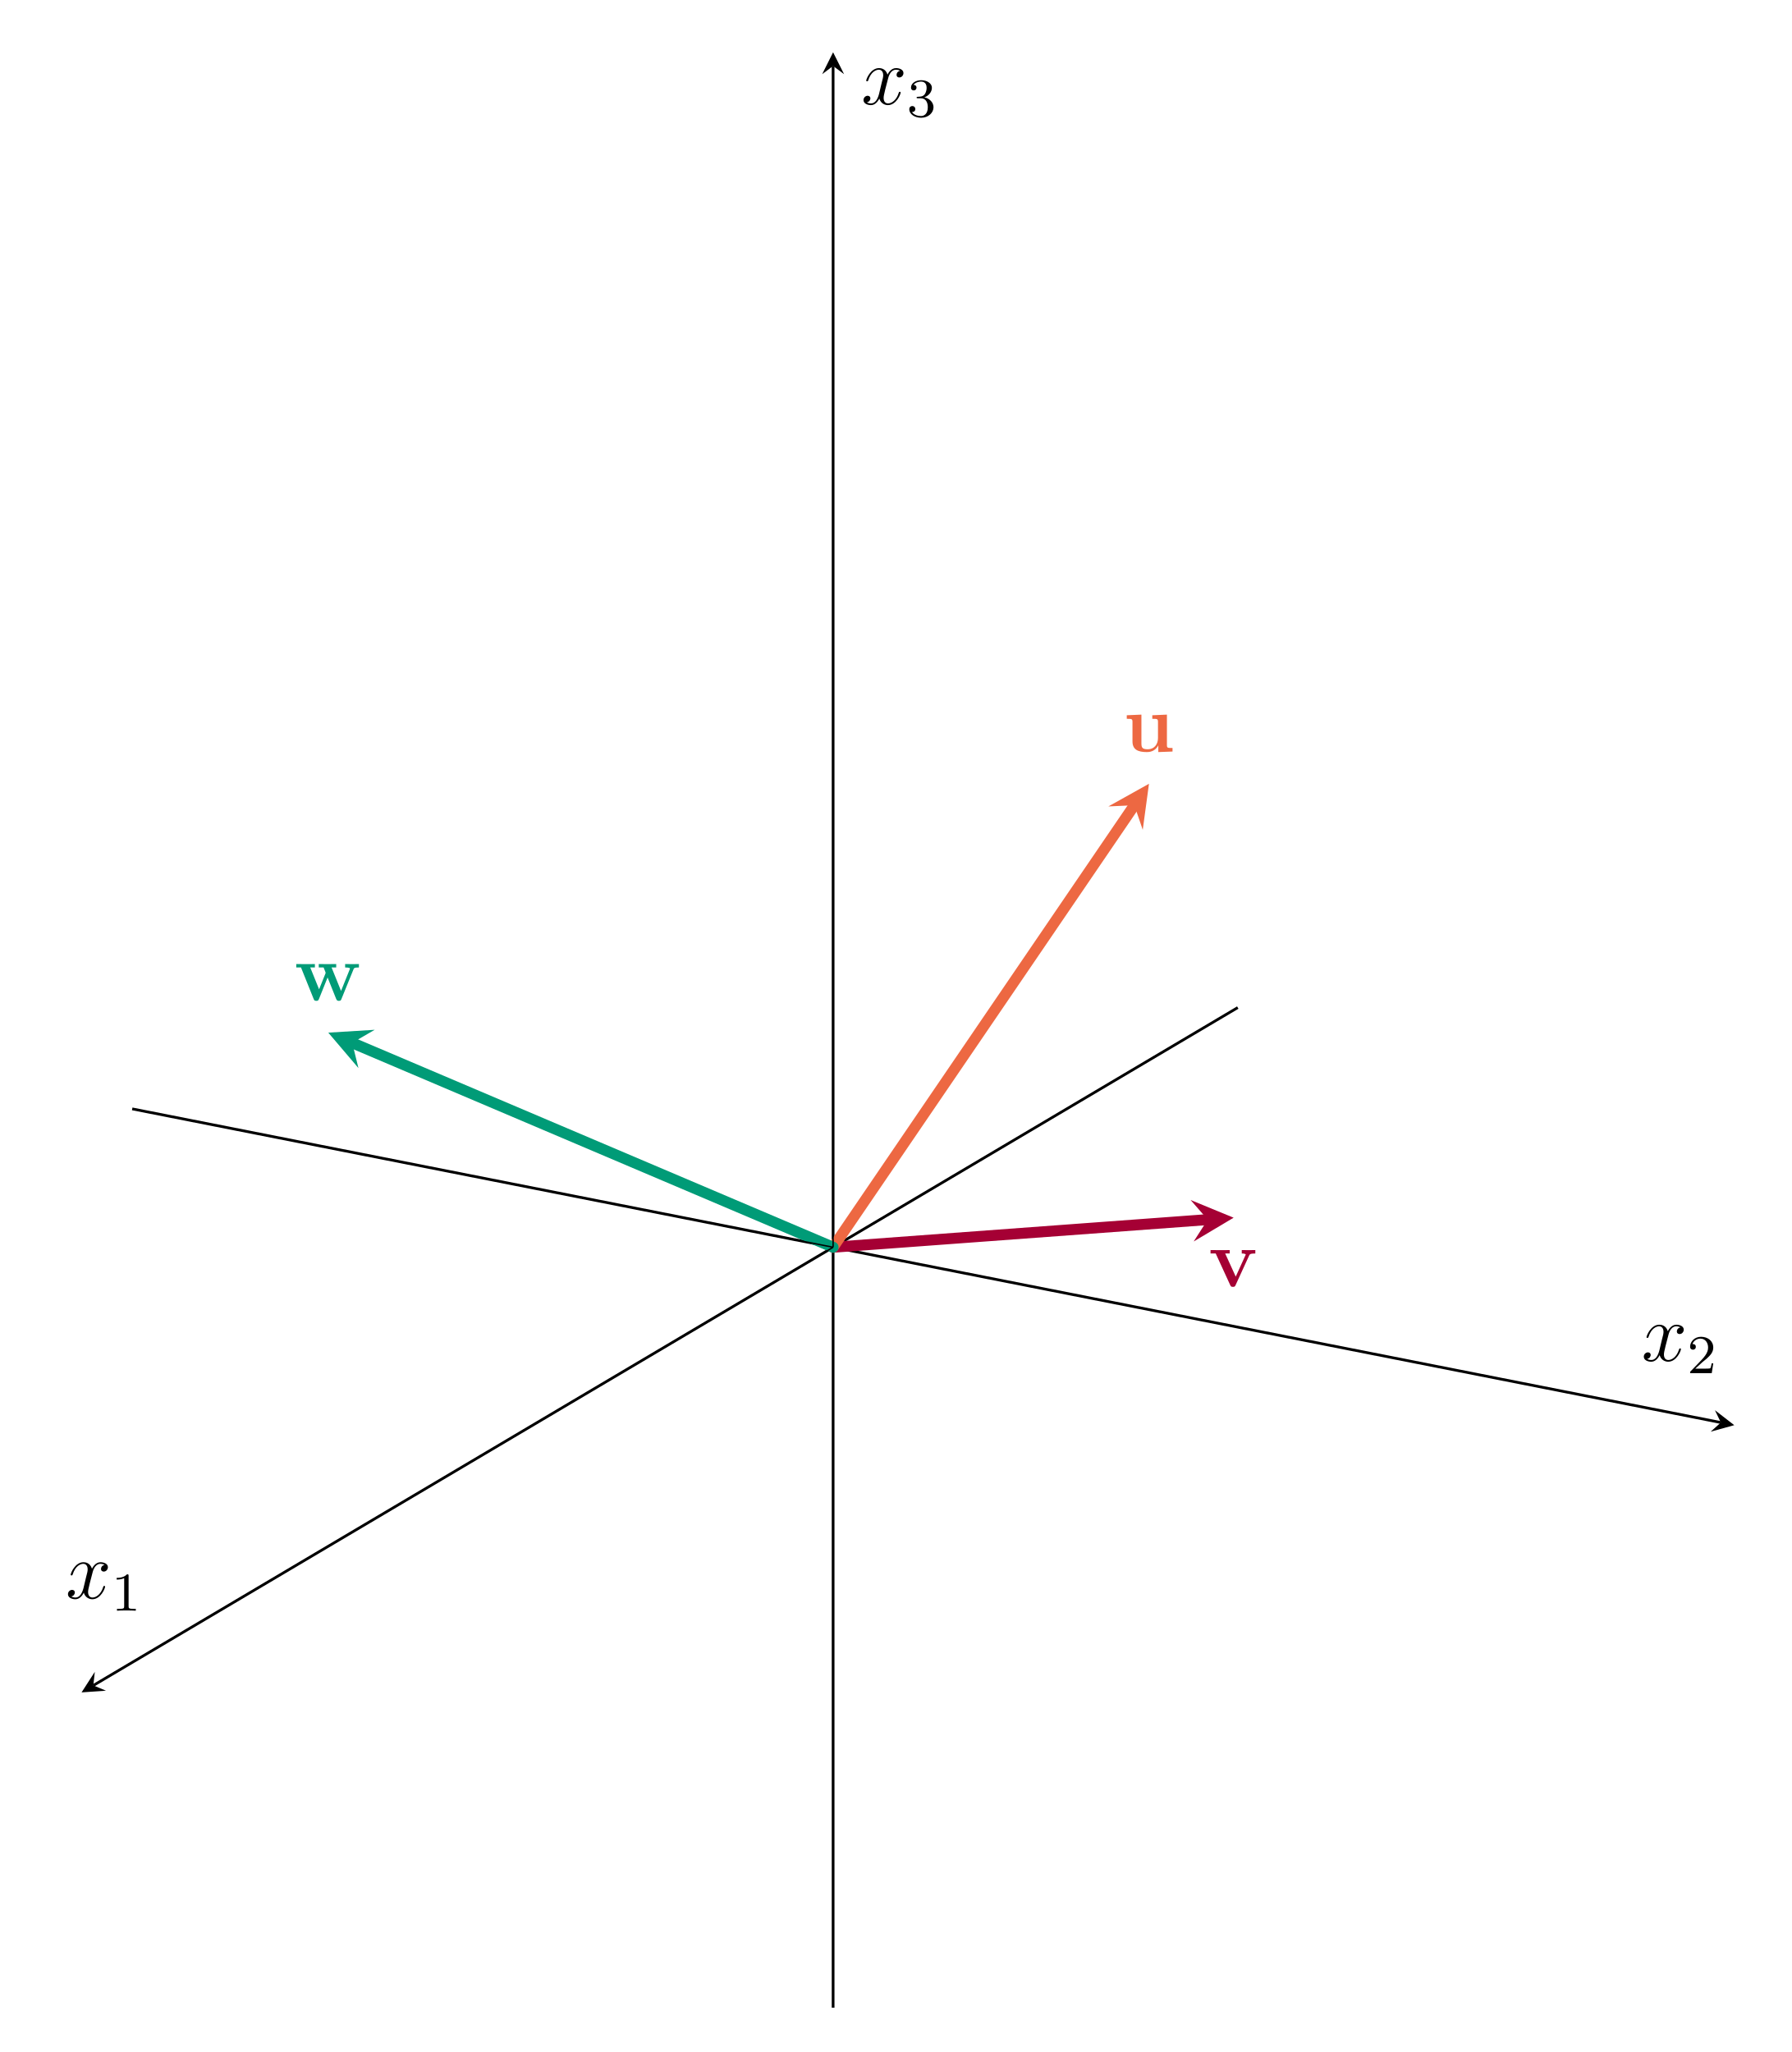
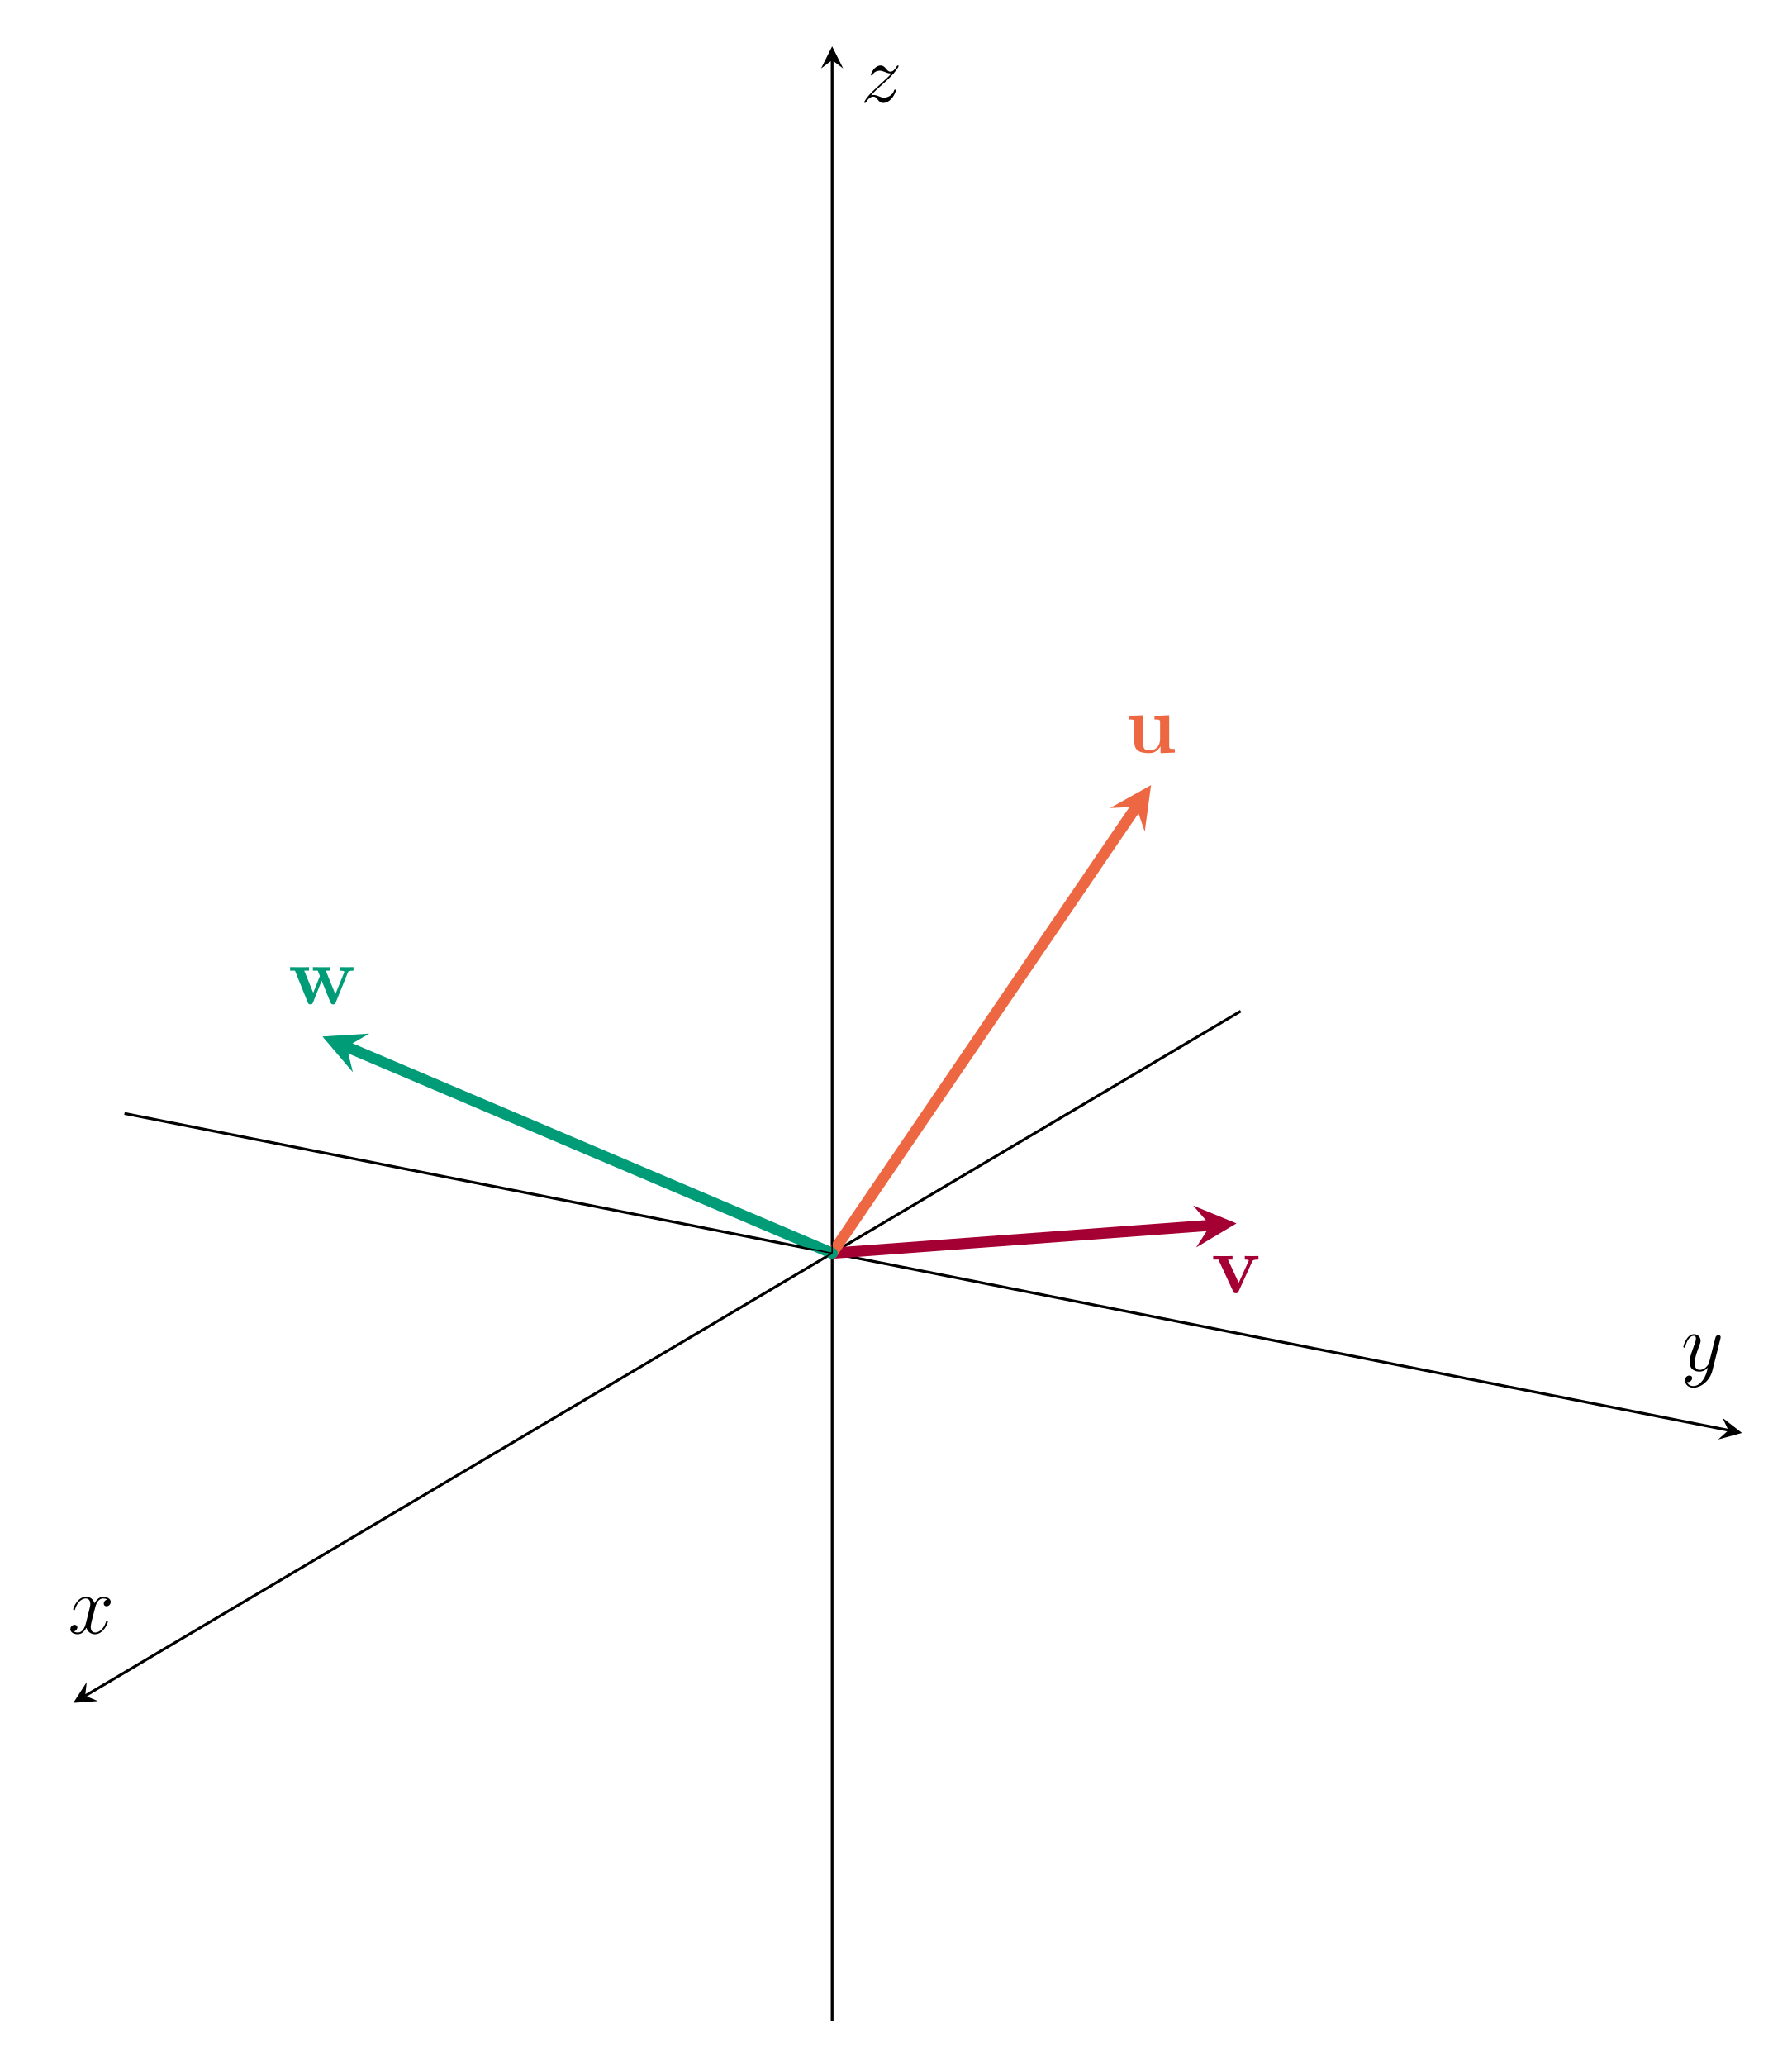
- <svg xmlns="http://www.w3.org/2000/svg" xmlns:xlink="http://www.w3.org/1999/xlink" width="260.075pt" height="297.883pt" viewBox="0 0 260.075 297.883" version="1.2">
+ <svg xmlns="http://www.w3.org/2000/svg" xmlns:xlink="http://www.w3.org/1999/xlink" width="257.995pt" height="297.418pt" viewBox="0 0 257.995 297.418" version="1.2">
  <defs>
    <g>
      <symbol overflow="visible" id="glyph0-0">
        <path style="stroke:none;" d="" />
      </symbol>
      <symbol overflow="visible" id="glyph0-1">
-         <path style="stroke:none;" d="M 5.891 -4.5 C 5.984 -4.672 6.031 -4.781 6.781 -4.781 L 6.781 -5.281 C 6.344 -5.266 6.328 -5.266 5.828 -5.266 C 5.516 -5.266 5.484 -5.266 4.812 -5.281 L 4.812 -4.781 C 5.125 -4.781 5.391 -4.719 5.391 -4.625 C 5.391 -4.625 5.391 -4.609 5.328 -4.484 L 3.938 -1.422 L 2.406 -4.781 L 3.062 -4.781 L 3.062 -5.281 C 2.781 -5.266 1.953 -5.266 1.625 -5.266 C 1.281 -5.266 0.594 -5.266 0.281 -5.281 L 0.281 -4.781 L 1.031 -4.781 L 3.125 -0.219 C 3.234 0 3.266 0.062 3.531 0.062 C 3.734 0.062 3.828 0.031 3.922 -0.203 Z M 5.891 -4.5 " />
+         <path style="stroke:none;" d="M 5.906 -4.516 C 6 -4.688 6.047 -4.781 6.797 -4.781 L 6.797 -5.297 C 6.359 -5.281 6.344 -5.281 5.844 -5.281 C 5.531 -5.281 5.5 -5.281 4.828 -5.297 L 4.828 -4.781 C 5.141 -4.781 5.406 -4.734 5.406 -4.641 C 5.406 -4.625 5.406 -4.625 5.344 -4.5 L 3.953 -1.438 L 2.406 -4.781 L 3.062 -4.781 L 3.062 -5.297 C 2.797 -5.281 1.953 -5.281 1.641 -5.281 C 1.297 -5.281 0.594 -5.281 0.281 -5.297 L 0.281 -4.781 L 1.031 -4.781 L 3.141 -0.234 C 3.25 0 3.266 0.062 3.547 0.062 C 3.734 0.062 3.828 0.031 3.938 -0.203 Z M 5.906 -4.516 " />
      </symbol>
      <symbol overflow="visible" id="glyph0-2">
-         <path style="stroke:none;" d="M 4.203 -5.266 L 4.203 -4.75 C 4.938 -4.75 5.031 -4.75 5.031 -4.281 L 5.031 -1.953 C 5.031 -1.047 4.484 -0.328 3.562 -0.328 C 2.672 -0.328 2.625 -0.625 2.625 -1.281 L 2.625 -5.359 L 0.5 -5.266 L 0.5 -4.75 C 1.234 -4.75 1.328 -4.75 1.328 -4.281 L 1.328 -1.469 C 1.328 -0.281 2.125 0.078 3.391 0.078 C 3.672 0.078 4.562 0.078 5.078 -0.891 L 5.078 0.078 L 7.141 0 L 7.141 -0.516 C 6.406 -0.516 6.328 -0.516 6.328 -0.969 L 6.328 -5.359 Z M 4.203 -5.266 " />
+         <path style="stroke:none;" d="M 4.219 -5.281 L 4.219 -4.766 C 4.953 -4.766 5.031 -4.766 5.031 -4.297 L 5.031 -1.953 C 5.031 -1.047 4.5 -0.328 3.562 -0.328 C 2.672 -0.328 2.625 -0.625 2.625 -1.281 L 2.625 -5.375 L 0.5 -5.281 L 0.5 -4.766 C 1.234 -4.766 1.328 -4.766 1.328 -4.297 L 1.328 -1.469 C 1.328 -0.281 2.125 0.078 3.406 0.078 C 3.688 0.078 4.578 0.078 5.078 -0.891 L 5.094 -0.891 L 5.094 0.078 L 7.156 0 L 7.156 -0.516 C 6.422 -0.516 6.344 -0.516 6.344 -0.984 L 6.344 -5.375 Z M 4.219 -5.281 " />
      </symbol>
      <symbol overflow="visible" id="glyph0-3">
-         <path style="stroke:none;" d="M 8.578 -4.484 C 8.656 -4.688 8.688 -4.781 9.375 -4.781 L 9.375 -5.281 C 9.031 -5.266 8.875 -5.266 8.453 -5.266 C 7.969 -5.266 7.812 -5.266 7.375 -5.281 L 7.375 -4.781 C 7.484 -4.781 8.078 -4.781 8.078 -4.625 C 8.078 -4.609 8.078 -4.594 8.031 -4.484 L 6.781 -1.375 L 5.406 -4.781 L 6.078 -4.781 L 6.078 -5.281 C 5.797 -5.266 5.094 -5.266 4.781 -5.266 C 4.172 -5.266 4.141 -5.266 3.547 -5.281 L 3.547 -4.781 L 4.25 -4.781 C 4.281 -4.672 4.344 -4.531 4.391 -4.422 C 4.422 -4.344 4.547 -4.062 4.547 -4 C 4.547 -3.984 4.516 -3.891 4.5 -3.859 L 3.594 -1.609 L 2.312 -4.781 L 2.984 -4.781 L 2.984 -5.281 C 2.719 -5.266 1.906 -5.266 1.578 -5.266 C 1.203 -5.266 0.625 -5.266 0.281 -5.281 L 0.281 -4.781 L 0.969 -4.781 L 2.797 -0.234 C 2.875 -0.031 2.922 0.062 3.188 0.062 C 3.328 0.062 3.469 0.062 3.562 -0.172 L 4.828 -3.328 L 6.078 -0.203 C 6.188 0.062 6.328 0.062 6.469 0.062 C 6.734 0.062 6.766 -0.016 6.844 -0.219 Z M 8.578 -4.484 " />
+         <path style="stroke:none;" d="M 8.594 -4.5 C 8.672 -4.703 8.719 -4.781 9.406 -4.781 L 9.406 -5.297 C 9.062 -5.281 8.906 -5.281 8.469 -5.281 C 7.984 -5.281 7.828 -5.281 7.406 -5.297 L 7.406 -4.781 C 7.516 -4.781 8.094 -4.781 8.094 -4.625 C 8.094 -4.625 8.094 -4.609 8.047 -4.484 L 6.797 -1.391 L 5.422 -4.781 L 6.094 -4.781 L 6.094 -5.297 C 5.812 -5.281 5.109 -5.281 4.781 -5.281 C 4.172 -5.281 4.156 -5.281 3.562 -5.297 L 3.562 -4.781 L 4.266 -4.781 C 4.297 -4.688 4.359 -4.531 4.406 -4.422 C 4.438 -4.359 4.562 -4.078 4.562 -4.016 C 4.562 -3.984 4.531 -3.906 4.516 -3.875 L 3.609 -1.609 L 2.312 -4.781 L 3 -4.781 L 3 -5.297 C 2.719 -5.281 1.906 -5.281 1.594 -5.281 C 1.203 -5.281 0.625 -5.281 0.281 -5.297 L 0.281 -4.781 L 0.984 -4.781 L 2.812 -0.234 C 2.891 -0.031 2.938 0.062 3.203 0.062 C 3.328 0.062 3.469 0.062 3.562 -0.172 L 4.828 -3.344 L 6.094 -0.203 C 6.203 0.062 6.344 0.062 6.484 0.062 C 6.75 0.062 6.781 -0.016 6.859 -0.234 Z M 8.594 -4.5 " />
      </symbol>
      <symbol overflow="visible" id="glyph1-0">
        <path style="stroke:none;" d="" />
      </symbol>
      <symbol overflow="visible" id="glyph1-1">
-         <path style="stroke:none;" d="M 5.641 -4.859 C 5.266 -4.781 5.125 -4.5 5.125 -4.281 C 5.125 -3.984 5.344 -3.891 5.516 -3.891 C 5.875 -3.891 6.125 -4.203 6.125 -4.531 C 6.125 -5.031 5.547 -5.25 5.047 -5.25 C 4.328 -5.25 3.922 -4.531 3.812 -4.312 C 3.531 -5.203 2.797 -5.25 2.578 -5.25 C 1.375 -5.25 0.719 -3.688 0.719 -3.422 C 0.719 -3.375 0.781 -3.328 0.859 -3.328 C 0.953 -3.328 0.969 -3.391 1 -3.438 C 1.406 -4.766 2.203 -5.016 2.547 -5.016 C 3.078 -5.016 3.188 -4.516 3.188 -4.234 C 3.188 -3.969 3.125 -3.688 2.969 -3.125 L 2.578 -1.484 C 2.391 -0.781 2.047 -0.125 1.422 -0.125 C 1.359 -0.125 1.062 -0.125 0.812 -0.281 C 1.234 -0.359 1.328 -0.719 1.328 -0.859 C 1.328 -1.094 1.156 -1.234 0.922 -1.234 C 0.641 -1.234 0.328 -0.984 0.328 -0.609 C 0.328 -0.109 0.891 0.125 1.406 0.125 C 1.969 0.125 2.375 -0.328 2.625 -0.828 C 2.828 -0.125 3.422 0.125 3.859 0.125 C 5.078 0.125 5.719 -1.438 5.719 -1.703 C 5.719 -1.766 5.672 -1.812 5.594 -1.812 C 5.484 -1.812 5.484 -1.75 5.438 -1.656 C 5.125 -0.609 4.422 -0.125 3.891 -0.125 C 3.484 -0.125 3.25 -0.422 3.25 -0.922 C 3.25 -1.172 3.297 -1.375 3.484 -2.156 L 3.906 -3.781 C 4.078 -4.484 4.484 -5.016 5.031 -5.016 C 5.062 -5.016 5.391 -5.016 5.641 -4.859 Z M 5.641 -4.859 " />
+         <path style="stroke:none;" d="M 5.656 -4.875 C 5.281 -4.797 5.141 -4.516 5.141 -4.281 C 5.141 -4 5.359 -3.906 5.531 -3.906 C 5.891 -3.906 6.141 -4.219 6.141 -4.531 C 6.141 -5.031 5.562 -5.266 5.062 -5.266 C 4.328 -5.266 3.922 -4.547 3.812 -4.328 C 3.547 -5.219 2.812 -5.266 2.594 -5.266 C 1.375 -5.266 0.734 -3.703 0.734 -3.438 C 0.734 -3.391 0.781 -3.328 0.859 -3.328 C 0.953 -3.328 0.984 -3.406 1 -3.453 C 1.406 -4.781 2.203 -5.031 2.547 -5.031 C 3.094 -5.031 3.203 -4.531 3.203 -4.234 C 3.203 -3.969 3.125 -3.703 2.984 -3.125 L 2.578 -1.5 C 2.406 -0.781 2.047 -0.125 1.422 -0.125 C 1.359 -0.125 1.062 -0.125 0.812 -0.281 C 1.234 -0.359 1.344 -0.719 1.344 -0.859 C 1.344 -1.094 1.156 -1.234 0.938 -1.234 C 0.641 -1.234 0.328 -0.984 0.328 -0.609 C 0.328 -0.109 0.891 0.125 1.406 0.125 C 1.984 0.125 2.391 -0.328 2.641 -0.828 C 2.828 -0.125 3.422 0.125 3.875 0.125 C 5.078 0.125 5.734 -1.438 5.734 -1.703 C 5.734 -1.766 5.688 -1.812 5.609 -1.812 C 5.5 -1.812 5.484 -1.75 5.453 -1.656 C 5.141 -0.609 4.438 -0.125 3.906 -0.125 C 3.484 -0.125 3.266 -0.438 3.266 -0.922 C 3.266 -1.188 3.312 -1.375 3.5 -2.156 L 3.922 -3.781 C 4.094 -4.5 4.5 -5.031 5.047 -5.031 C 5.078 -5.031 5.406 -5.031 5.656 -4.875 Z M 5.656 -4.875 " />
      </symbol>
-       <symbol overflow="visible" id="glyph2-0">
-         <path style="stroke:none;" d="" />
+       <symbol overflow="visible" id="glyph1-2">
+         <path style="stroke:none;" d="M 3.141 1.344 C 2.812 1.797 2.359 2.203 1.766 2.203 C 1.625 2.203 1.047 2.172 0.875 1.625 C 0.906 1.641 0.969 1.641 0.984 1.641 C 1.344 1.641 1.594 1.328 1.594 1.047 C 1.594 0.781 1.359 0.688 1.188 0.688 C 0.984 0.688 0.578 0.828 0.578 1.406 C 0.578 2.016 1.094 2.438 1.766 2.438 C 2.953 2.438 4.172 1.344 4.5 0.016 L 5.672 -4.641 C 5.688 -4.703 5.703 -4.781 5.703 -4.844 C 5.703 -5.031 5.562 -5.141 5.391 -5.141 C 5.281 -5.141 5.031 -5.094 4.938 -4.734 L 4.047 -1.234 C 3.984 -1.016 3.984 -0.984 3.891 -0.859 C 3.656 -0.531 3.266 -0.125 2.688 -0.125 C 2.016 -0.125 1.953 -0.781 1.953 -1.094 C 1.953 -1.781 2.281 -2.703 2.609 -3.562 C 2.734 -3.906 2.812 -4.078 2.812 -4.312 C 2.812 -4.812 2.453 -5.266 1.859 -5.266 C 0.766 -5.266 0.328 -3.531 0.328 -3.438 C 0.328 -3.391 0.375 -3.328 0.453 -3.328 C 0.562 -3.328 0.578 -3.375 0.625 -3.547 C 0.906 -4.547 1.359 -5.031 1.828 -5.031 C 1.938 -5.031 2.141 -5.031 2.141 -4.625 C 2.141 -4.328 2 -3.969 1.828 -3.516 C 1.234 -1.953 1.234 -1.562 1.234 -1.281 C 1.234 -0.141 2.047 0.125 2.656 0.125 C 3 0.125 3.422 0.016 3.844 -0.438 L 3.859 -0.422 C 3.672 0.281 3.562 0.75 3.141 1.344 Z M 3.141 1.344 " />
      </symbol>
-       <symbol overflow="visible" id="glyph2-1">
-         <path style="stroke:none;" d="M 2.5 -5.062 C 2.5 -5.266 2.469 -5.281 2.266 -5.281 C 1.938 -4.953 1.516 -4.766 0.766 -4.766 L 0.766 -4.516 C 0.969 -4.516 1.406 -4.516 1.859 -4.719 L 1.859 -0.656 C 1.859 -0.359 1.844 -0.266 1.094 -0.266 L 0.812 -0.266 L 0.812 0 C 1.141 -0.031 1.812 -0.031 2.172 -0.031 C 2.531 -0.031 3.219 -0.031 3.547 0 L 3.547 -0.266 L 3.266 -0.266 C 2.516 -0.266 2.5 -0.359 2.5 -0.656 Z M 2.5 -5.062 " />
-       </symbol>
-       <symbol overflow="visible" id="glyph2-2">
-         <path style="stroke:none;" d="M 2.234 -1.625 C 2.359 -1.734 2.703 -2 2.828 -2.109 C 3.312 -2.562 3.781 -3 3.781 -3.719 C 3.781 -4.672 3 -5.281 2 -5.281 C 1.047 -5.281 0.422 -4.562 0.422 -3.844 C 0.422 -3.453 0.734 -3.406 0.844 -3.406 C 1.016 -3.406 1.25 -3.531 1.25 -3.828 C 1.25 -4.234 0.859 -4.234 0.766 -4.234 C 0.984 -4.812 1.531 -5.016 1.906 -5.016 C 2.656 -5.016 3.031 -4.391 3.031 -3.719 C 3.031 -2.891 2.453 -2.297 1.516 -1.328 L 0.516 -0.297 C 0.422 -0.219 0.422 -0.203 0.422 0 L 3.562 0 L 3.781 -1.422 L 3.547 -1.422 C 3.516 -1.266 3.453 -0.859 3.359 -0.719 C 3.312 -0.656 2.703 -0.656 2.578 -0.656 L 1.172 -0.656 Z M 2.234 -1.625 " />
-       </symbol>
-       <symbol overflow="visible" id="glyph2-3">
-         <path style="stroke:none;" d="M 2.016 -2.656 C 2.641 -2.656 3.031 -2.188 3.031 -1.359 C 3.031 -0.359 2.469 -0.078 2.047 -0.078 C 1.609 -0.078 1.016 -0.234 0.734 -0.656 C 1.031 -0.656 1.219 -0.828 1.219 -1.094 C 1.219 -1.344 1.047 -1.531 0.781 -1.531 C 0.578 -1.531 0.344 -1.391 0.344 -1.078 C 0.344 -0.328 1.156 0.172 2.062 0.172 C 3.125 0.172 3.859 -0.562 3.859 -1.359 C 3.859 -2.016 3.328 -2.625 2.531 -2.797 C 3.156 -3.016 3.625 -3.562 3.625 -4.188 C 3.625 -4.828 2.906 -5.281 2.078 -5.281 C 1.234 -5.281 0.594 -4.812 0.594 -4.219 C 0.594 -3.922 0.781 -3.797 0.984 -3.797 C 1.234 -3.797 1.391 -3.969 1.391 -4.203 C 1.391 -4.5 1.141 -4.609 0.969 -4.609 C 1.297 -5.047 1.906 -5.078 2.062 -5.078 C 2.266 -5.078 2.859 -5.016 2.859 -4.188 C 2.859 -3.641 2.641 -3.297 2.531 -3.172 C 2.281 -2.922 2.109 -2.906 1.625 -2.875 C 1.469 -2.875 1.406 -2.859 1.406 -2.766 C 1.406 -2.656 1.469 -2.656 1.609 -2.656 Z M 2.016 -2.656 " />
+       <symbol overflow="visible" id="glyph1-3">
+         <path style="stroke:none;" d="M 1.516 -0.969 C 2.031 -1.547 2.453 -1.922 3.047 -2.453 C 3.766 -3.078 4.078 -3.375 4.234 -3.562 C 5.078 -4.375 5.484 -5.078 5.484 -5.172 C 5.484 -5.266 5.391 -5.266 5.375 -5.266 C 5.281 -5.266 5.266 -5.219 5.203 -5.141 C 4.906 -4.625 4.625 -4.375 4.312 -4.375 C 4.062 -4.375 3.922 -4.484 3.703 -4.766 C 3.453 -5.062 3.25 -5.266 2.906 -5.266 C 2.031 -5.266 1.5 -4.172 1.5 -3.922 C 1.5 -3.891 1.516 -3.812 1.625 -3.812 C 1.719 -3.812 1.734 -3.875 1.766 -3.953 C 1.969 -4.422 2.547 -4.516 2.766 -4.516 C 3.016 -4.516 3.266 -4.422 3.516 -4.328 C 3.969 -4.125 4.156 -4.125 4.281 -4.125 C 4.359 -4.125 4.406 -4.125 4.469 -4.141 C 4.078 -3.672 3.422 -3.109 2.891 -2.609 L 1.688 -1.5 C 0.953 -0.766 0.516 -0.062 0.516 0.031 C 0.516 0.094 0.578 0.125 0.641 0.125 C 0.719 0.125 0.734 0.109 0.812 -0.031 C 1 -0.328 1.391 -0.781 1.828 -0.781 C 2.078 -0.781 2.203 -0.688 2.438 -0.391 C 2.656 -0.125 2.859 0.125 3.25 0.125 C 4.422 0.125 5.078 -1.391 5.078 -1.672 C 5.078 -1.719 5.078 -1.797 4.953 -1.797 C 4.859 -1.797 4.844 -1.75 4.812 -1.625 C 4.547 -0.922 3.844 -0.625 3.375 -0.625 C 3.125 -0.625 2.891 -0.719 2.641 -0.828 C 2.156 -1.016 2.031 -1.016 1.875 -1.016 C 1.75 -1.016 1.625 -1.016 1.516 -0.969 Z M 1.516 -0.969 " />
      </symbol>
    </g>
  </defs>
  <g id="surface1">
-     <path style="fill:none;stroke-width:0.399;stroke-linecap:butt;stroke-linejoin:miter;stroke:rgb(0%,0%,0%);stroke-opacity:1;stroke-miterlimit:10;" d="M 102.097 90.62 L -64.611 -8.132 " transform="matrix(0.996456,0,0,-0.996456,77.92883,236.5649)" />
-     <path style=" stroke:none;fill-rule:nonzero;fill:rgb(0%,0%,0%);fill-opacity:1;" d="M 11.84 245.68 L 15.383 245.43 L 13.547 244.668 L 13.762 242.695 " />
-     <path style="fill:none;stroke-width:0.399;stroke-linecap:butt;stroke-linejoin:miter;stroke:rgb(0%,0%,0%);stroke-opacity:1;stroke-miterlimit:10;" d="M -58.946 75.861 L 172.468 30.168 " transform="matrix(0.996456,0,0,-0.996456,77.92883,236.5649)" />
-     <path style=" stroke:none;fill-rule:nonzero;fill:rgb(0%,0%,0%);fill-opacity:1;" d="M 251.73 206.887 L 248.922 204.715 L 249.785 206.504 L 248.309 207.832 " />
-     <path style="fill:none;stroke-width:0.399;stroke-linecap:butt;stroke-linejoin:miter;stroke:rgb(0%,0%,0%);stroke-opacity:1;stroke-miterlimit:10;" d="M 43.15 -55.08 L 43.15 227.798 " transform="matrix(0.996456,0,0,-0.996456,77.92883,236.5649)" />
-     <path style=" stroke:none;fill-rule:nonzero;fill:rgb(0%,0%,0%);fill-opacity:1;" d="M 120.926 7.59 L 119.34 10.766 L 120.926 9.574 L 122.516 10.766 " />
-     <path style="fill:none;stroke-width:1.594;stroke-linecap:round;stroke-linejoin:miter;stroke:rgb(64.705%,0%,20.392%);stroke-opacity:1;stroke-miterlimit:10;" d="M 43.15 55.704 L 97.718 59.73 " transform="matrix(0.996456,0,0,-0.996456,77.92883,236.5649)" />
-     <path style=" stroke:none;fill-rule:nonzero;fill:rgb(64.705%,0%,20.392%);fill-opacity:1;" d="M 179.062 176.77 L 172.82 174.203 L 175.301 177.047 L 173.266 180.223 " />
+     <path style="fill:none;stroke-width:0.399;stroke-linecap:butt;stroke-linejoin:miter;stroke:rgb(0%,0%,0%);stroke-opacity:1;stroke-miterlimit:10;" d="M 102.099 90.623 L -64.609 -8.133 " transform="matrix(0.998047,0,0,-0.998047,76.75673,236.0082)" />
+     <path style=" stroke:none;fill-rule:nonzero;fill:rgb(0%,0%,0%);fill-opacity:1;" d="M 10.562 245.141 L 14.109 244.887 L 12.273 244.125 L 12.488 242.148 " />
+     <path style="fill:none;stroke-width:0.399;stroke-linecap:butt;stroke-linejoin:miter;stroke:rgb(0%,0%,0%);stroke-opacity:1;stroke-miterlimit:10;" d="M -58.946 75.863 L 172.467 30.169 " transform="matrix(0.998047,0,0,-0.998047,76.75673,236.0082)" />
+     <path style=" stroke:none;fill-rule:nonzero;fill:rgb(0%,0%,0%);fill-opacity:1;" d="M 250.836 206.285 L 248.023 204.105 L 248.887 205.898 L 247.406 207.227 " />
+     <path style="fill:none;stroke-width:0.399;stroke-linecap:butt;stroke-linejoin:miter;stroke:rgb(0%,0%,0%);stroke-opacity:1;stroke-miterlimit:10;" d="M 43.152 -55.08 L 43.152 227.797 " transform="matrix(0.998047,0,0,-0.998047,76.75673,236.0082)" />
+     <path style=" stroke:none;fill-rule:nonzero;fill:rgb(0%,0%,0%);fill-opacity:1;" d="M 119.824 6.668 L 118.23 9.852 L 119.824 8.656 L 121.414 9.852 " />
+     <path style="fill:none;stroke-width:1.594;stroke-linecap:round;stroke-linejoin:miter;stroke:rgb(64.705%,0%,20.392%);stroke-opacity:1;stroke-miterlimit:10;" d="M 43.152 55.703 L 97.719 59.73 " transform="matrix(0.998047,0,0,-0.998047,76.75673,236.0082)" />
+     <path style=" stroke:none;fill-rule:nonzero;fill:rgb(64.705%,0%,20.392%);fill-opacity:1;" d="M 178.051 176.117 L 171.801 173.547 L 174.285 176.395 L 172.246 179.578 " />
    <g style="fill:rgb(64.705%,0%,20.392%);fill-opacity:1;">
-       <use xlink:href="#glyph0-1" x="175.431" y="186.747" />
+       <use xlink:href="#glyph0-1" x="174.415" y="186.111" />
    </g>
-     <path style="fill:none;stroke-width:1.594;stroke-linecap:round;stroke-linejoin:miter;stroke:rgb(92.94%,40.784%,25.882%);stroke-opacity:1;stroke-miterlimit:10;" d="M 43.15 55.704 L 87.032 120.096 " transform="matrix(0.996456,0,0,-0.996456,77.92883,236.5649)" />
-     <path style=" stroke:none;fill-rule:nonzero;fill:rgb(92.94%,40.784%,25.882%);fill-opacity:1;" d="M 166.777 113.777 L 160.883 117.066 L 164.652 116.895 L 165.871 120.465 " />
+     <path style="fill:none;stroke-width:1.594;stroke-linecap:round;stroke-linejoin:miter;stroke:rgb(92.94%,40.784%,25.882%);stroke-opacity:1;stroke-miterlimit:10;" d="M 43.152 55.703 L 87.03 120.094 " transform="matrix(0.998047,0,0,-0.998047,76.75673,236.0082)" />
+     <path style=" stroke:none;fill-rule:nonzero;fill:rgb(92.94%,40.784%,25.882%);fill-opacity:1;" d="M 165.746 113.027 L 159.844 116.32 L 163.617 116.148 L 164.84 119.723 " />
    <g style="fill:rgb(92.94%,40.784%,25.882%);fill-opacity:1;">
-       <use xlink:href="#glyph0-2" x="163.053" y="109.098" />
+       <use xlink:href="#glyph0-2" x="162.017" y="108.338" />
    </g>
-     <path style="fill:none;stroke-width:1.594;stroke-linecap:round;stroke-linejoin:miter;stroke:rgb(0%,60.782%,46.666%);stroke-opacity:1;stroke-miterlimit:10;" d="M 43.15 55.704 L -26.899 85.485 " transform="matrix(0.996456,0,0,-0.996456,77.92883,236.5649)" />
-     <path style=" stroke:none;fill-rule:nonzero;fill:rgb(0%,60.782%,46.666%);fill-opacity:1;" d="M 47.652 149.906 L 52.027 155.047 L 51.125 151.383 L 54.391 149.492 " />
+     <path style="fill:none;stroke-width:1.594;stroke-linecap:round;stroke-linejoin:miter;stroke:rgb(0%,60.782%,46.666%);stroke-opacity:1;stroke-miterlimit:10;" d="M 43.152 55.703 L -26.899 85.484 " transform="matrix(0.998047,0,0,-0.998047,76.75673,236.0082)" />
+     <path style=" stroke:none;fill-rule:nonzero;fill:rgb(0%,60.782%,46.666%);fill-opacity:1;" d="M 46.434 149.211 L 50.812 154.359 L 49.91 150.691 L 53.18 148.797 " />
    <g style="fill:rgb(0%,60.782%,46.666%);fill-opacity:1;">
-       <use xlink:href="#glyph0-3" x="42.722" y="145.226" />
+       <use xlink:href="#glyph0-3" x="41.493" y="144.523" />
    </g>
-     <path style="fill:none;stroke-width:0.199;stroke-linecap:butt;stroke-linejoin:miter;stroke:rgb(0%,0%,0%);stroke-opacity:1;stroke-miterlimit:10;" d="M 43.15 55.704 L -7.377 25.769 " transform="matrix(0.996456,0,0,-0.996456,77.92883,236.5649)" />
-     <path style="fill:none;stroke-width:0.199;stroke-linecap:butt;stroke-linejoin:miter;stroke:rgb(0%,0%,0%);stroke-opacity:1;stroke-miterlimit:10;" d="M 43.15 55.704 L -44.363 72.984 " transform="matrix(0.996456,0,0,-0.996456,77.92883,236.5649)" />
-     <path style="fill:none;stroke-width:0.199;stroke-linecap:butt;stroke-linejoin:miter;stroke:rgb(0%,0%,0%);stroke-opacity:1;stroke-miterlimit:10;" d="M 43.15 55.704 L 43.15 150.657 " transform="matrix(0.996456,0,0,-0.996456,77.92883,236.5649)" />
+     <path style="fill:none;stroke-width:0.199;stroke-linecap:butt;stroke-linejoin:miter;stroke:rgb(0%,0%,0%);stroke-opacity:1;stroke-miterlimit:10;" d="M 43.152 55.703 L -7.377 25.769 " transform="matrix(0.998047,0,0,-0.998047,76.75673,236.0082)" />
+     <path style="fill:none;stroke-width:0.199;stroke-linecap:butt;stroke-linejoin:miter;stroke:rgb(0%,0%,0%);stroke-opacity:1;stroke-miterlimit:10;" d="M 43.152 55.703 L -44.363 72.983 " transform="matrix(0.998047,0,0,-0.998047,76.75673,236.0082)" />
+     <path style="fill:none;stroke-width:0.199;stroke-linecap:butt;stroke-linejoin:miter;stroke:rgb(0%,0%,0%);stroke-opacity:1;stroke-miterlimit:10;" d="M 43.152 55.703 L 43.152 150.658 " transform="matrix(0.998047,0,0,-0.998047,76.75673,236.0082)" />
    <g style="fill:rgb(0%,0%,0%);fill-opacity:1;">
-       <use xlink:href="#glyph1-1" x="9.537" y="232.032" />
+       <use xlink:href="#glyph1-1" x="9.802" y="235.14" />
    </g>
    <g style="fill:rgb(0%,0%,0%);fill-opacity:1;">
-       <use xlink:href="#glyph2-1" x="16.166" y="233.819" />
+       <use xlink:href="#glyph1-2" x="242.064" y="197.332" />
    </g>
    <g style="fill:rgb(0%,0%,0%);fill-opacity:1;">
-       <use xlink:href="#glyph1-1" x="238.273" y="197.552" />
-     </g>
-     <g style="fill:rgb(0%,0%,0%);fill-opacity:1;">
-       <use xlink:href="#glyph2-2" x="244.901" y="199.339" />
-     </g>
-     <g style="fill:rgb(0%,0%,0%);fill-opacity:1;">
-       <use xlink:href="#glyph1-1" x="125.012" y="15.136" />
-     </g>
-     <g style="fill:rgb(0%,0%,0%);fill-opacity:1;">
-       <use xlink:href="#glyph2-3" x="131.641" y="16.923" />
+       <use xlink:href="#glyph1-3" x="123.914" y="14.689" />
    </g>
  </g>
</svg>
